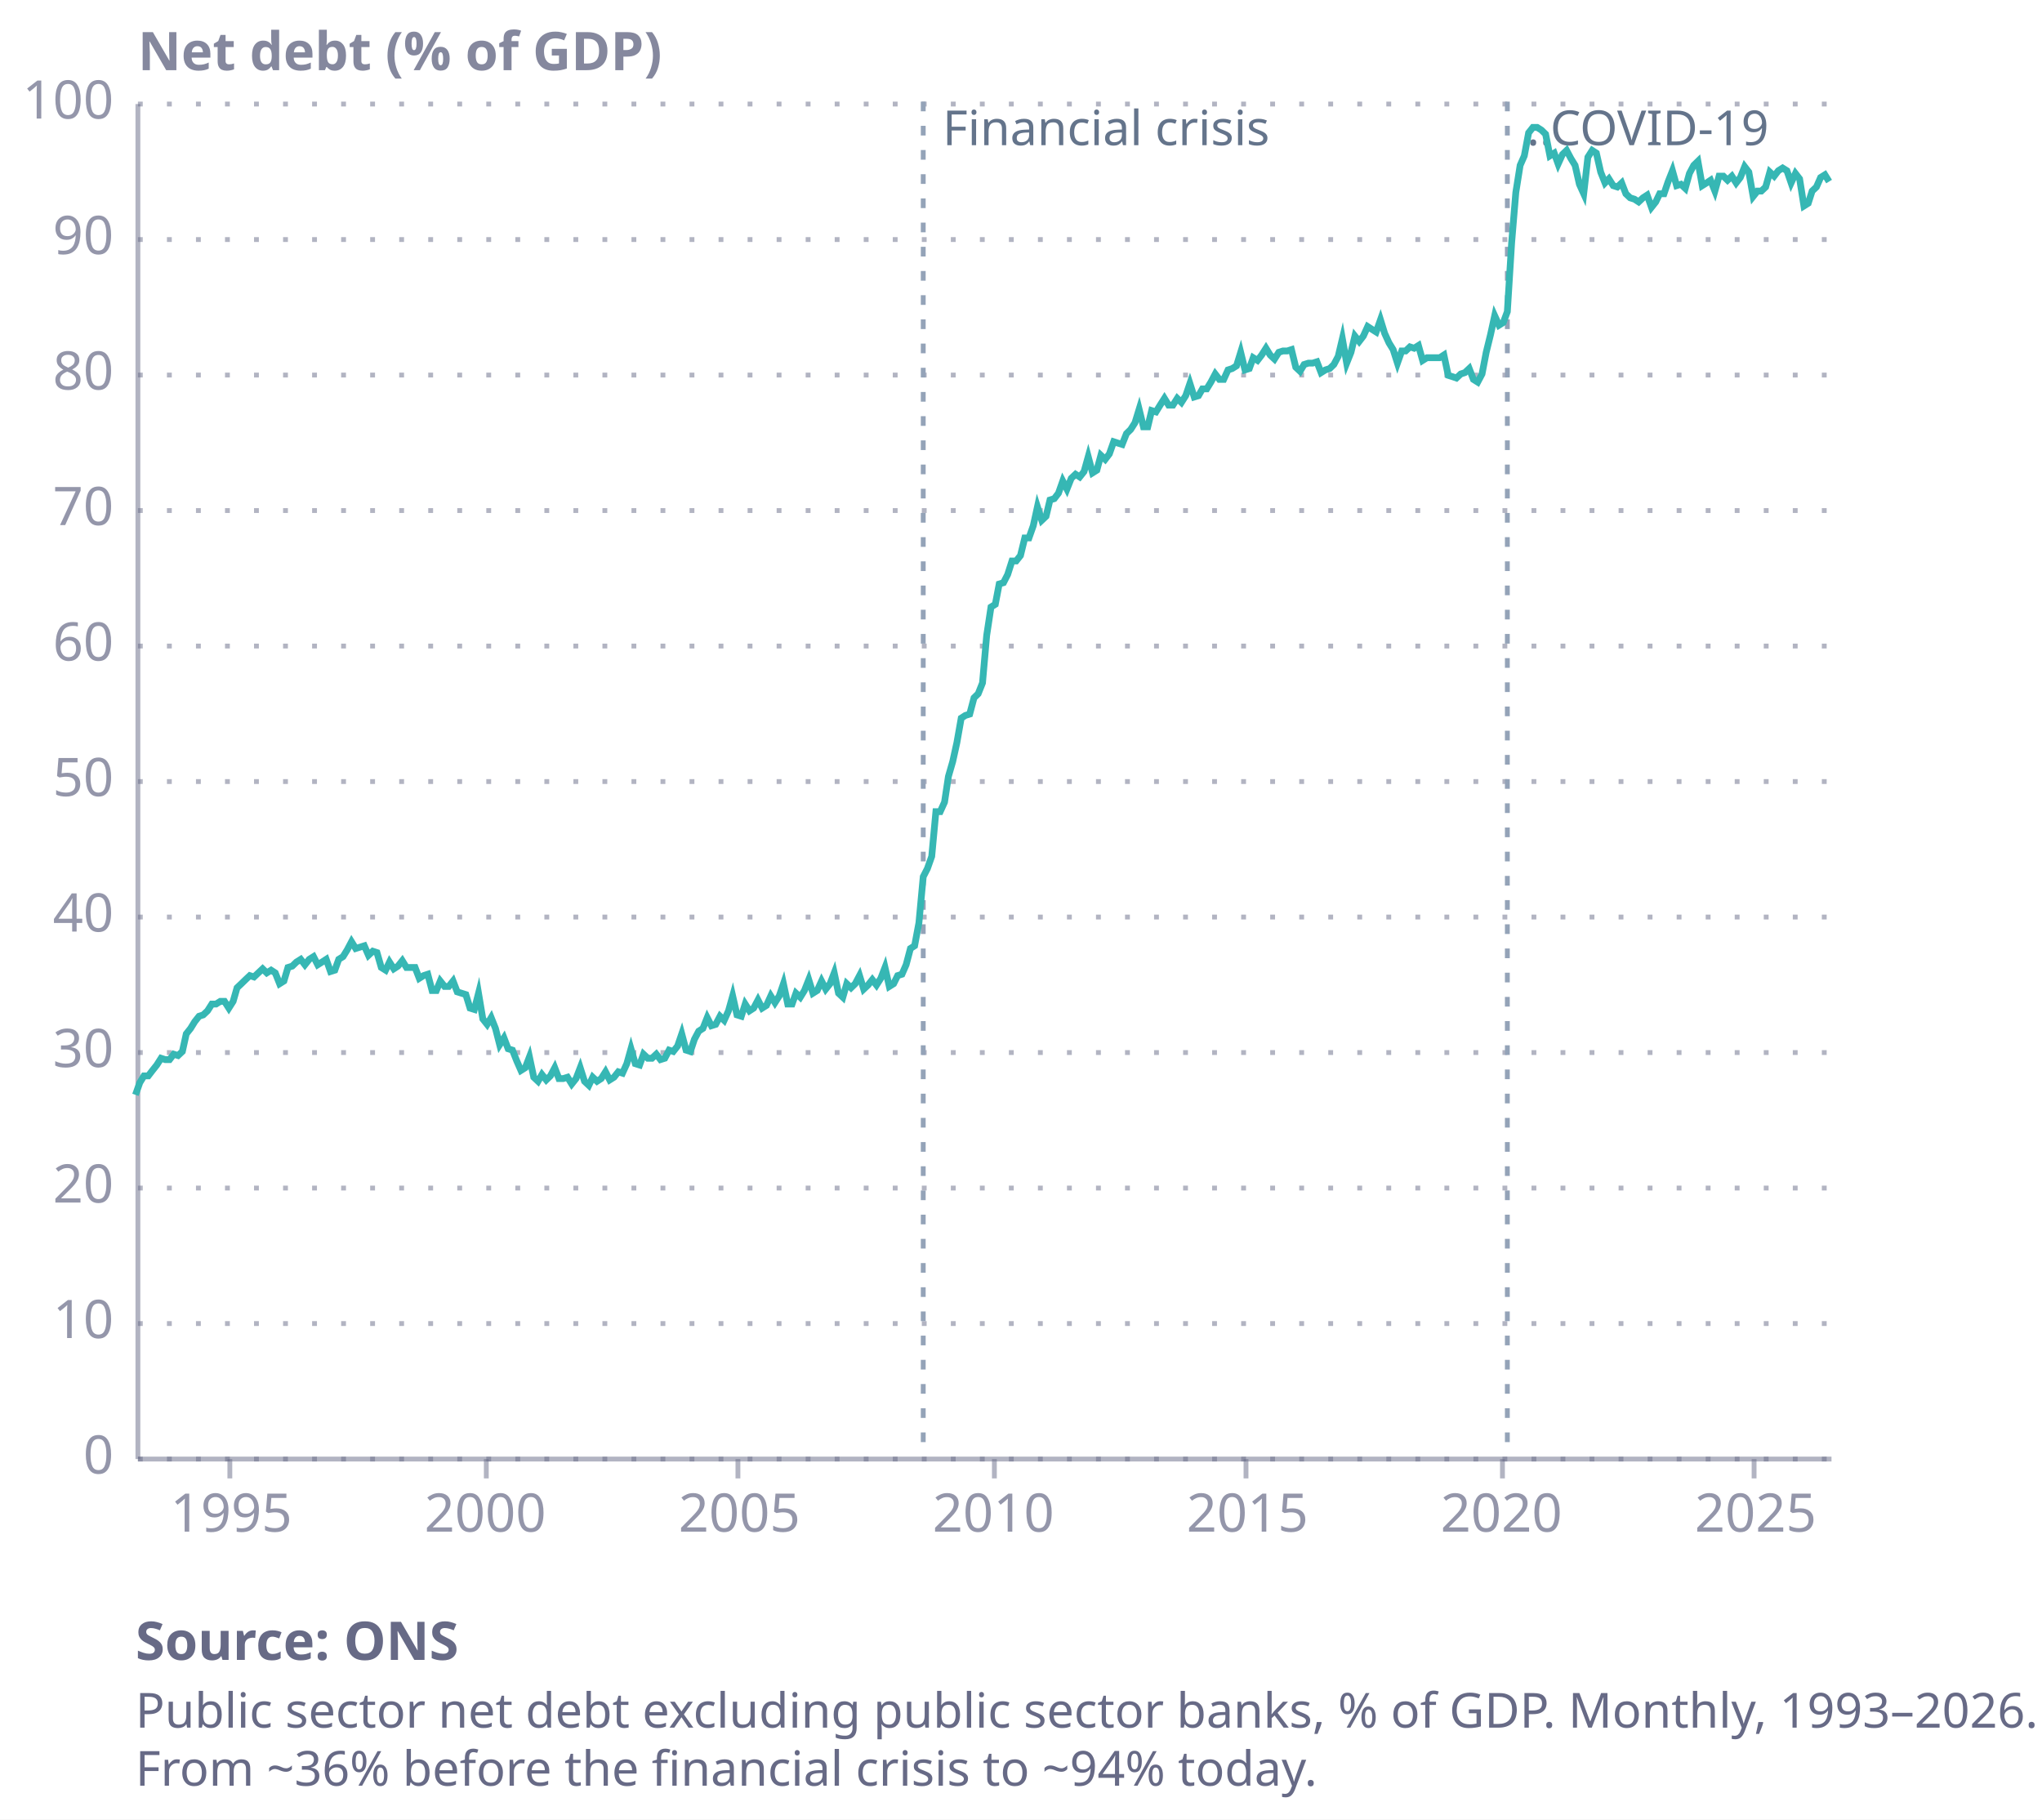
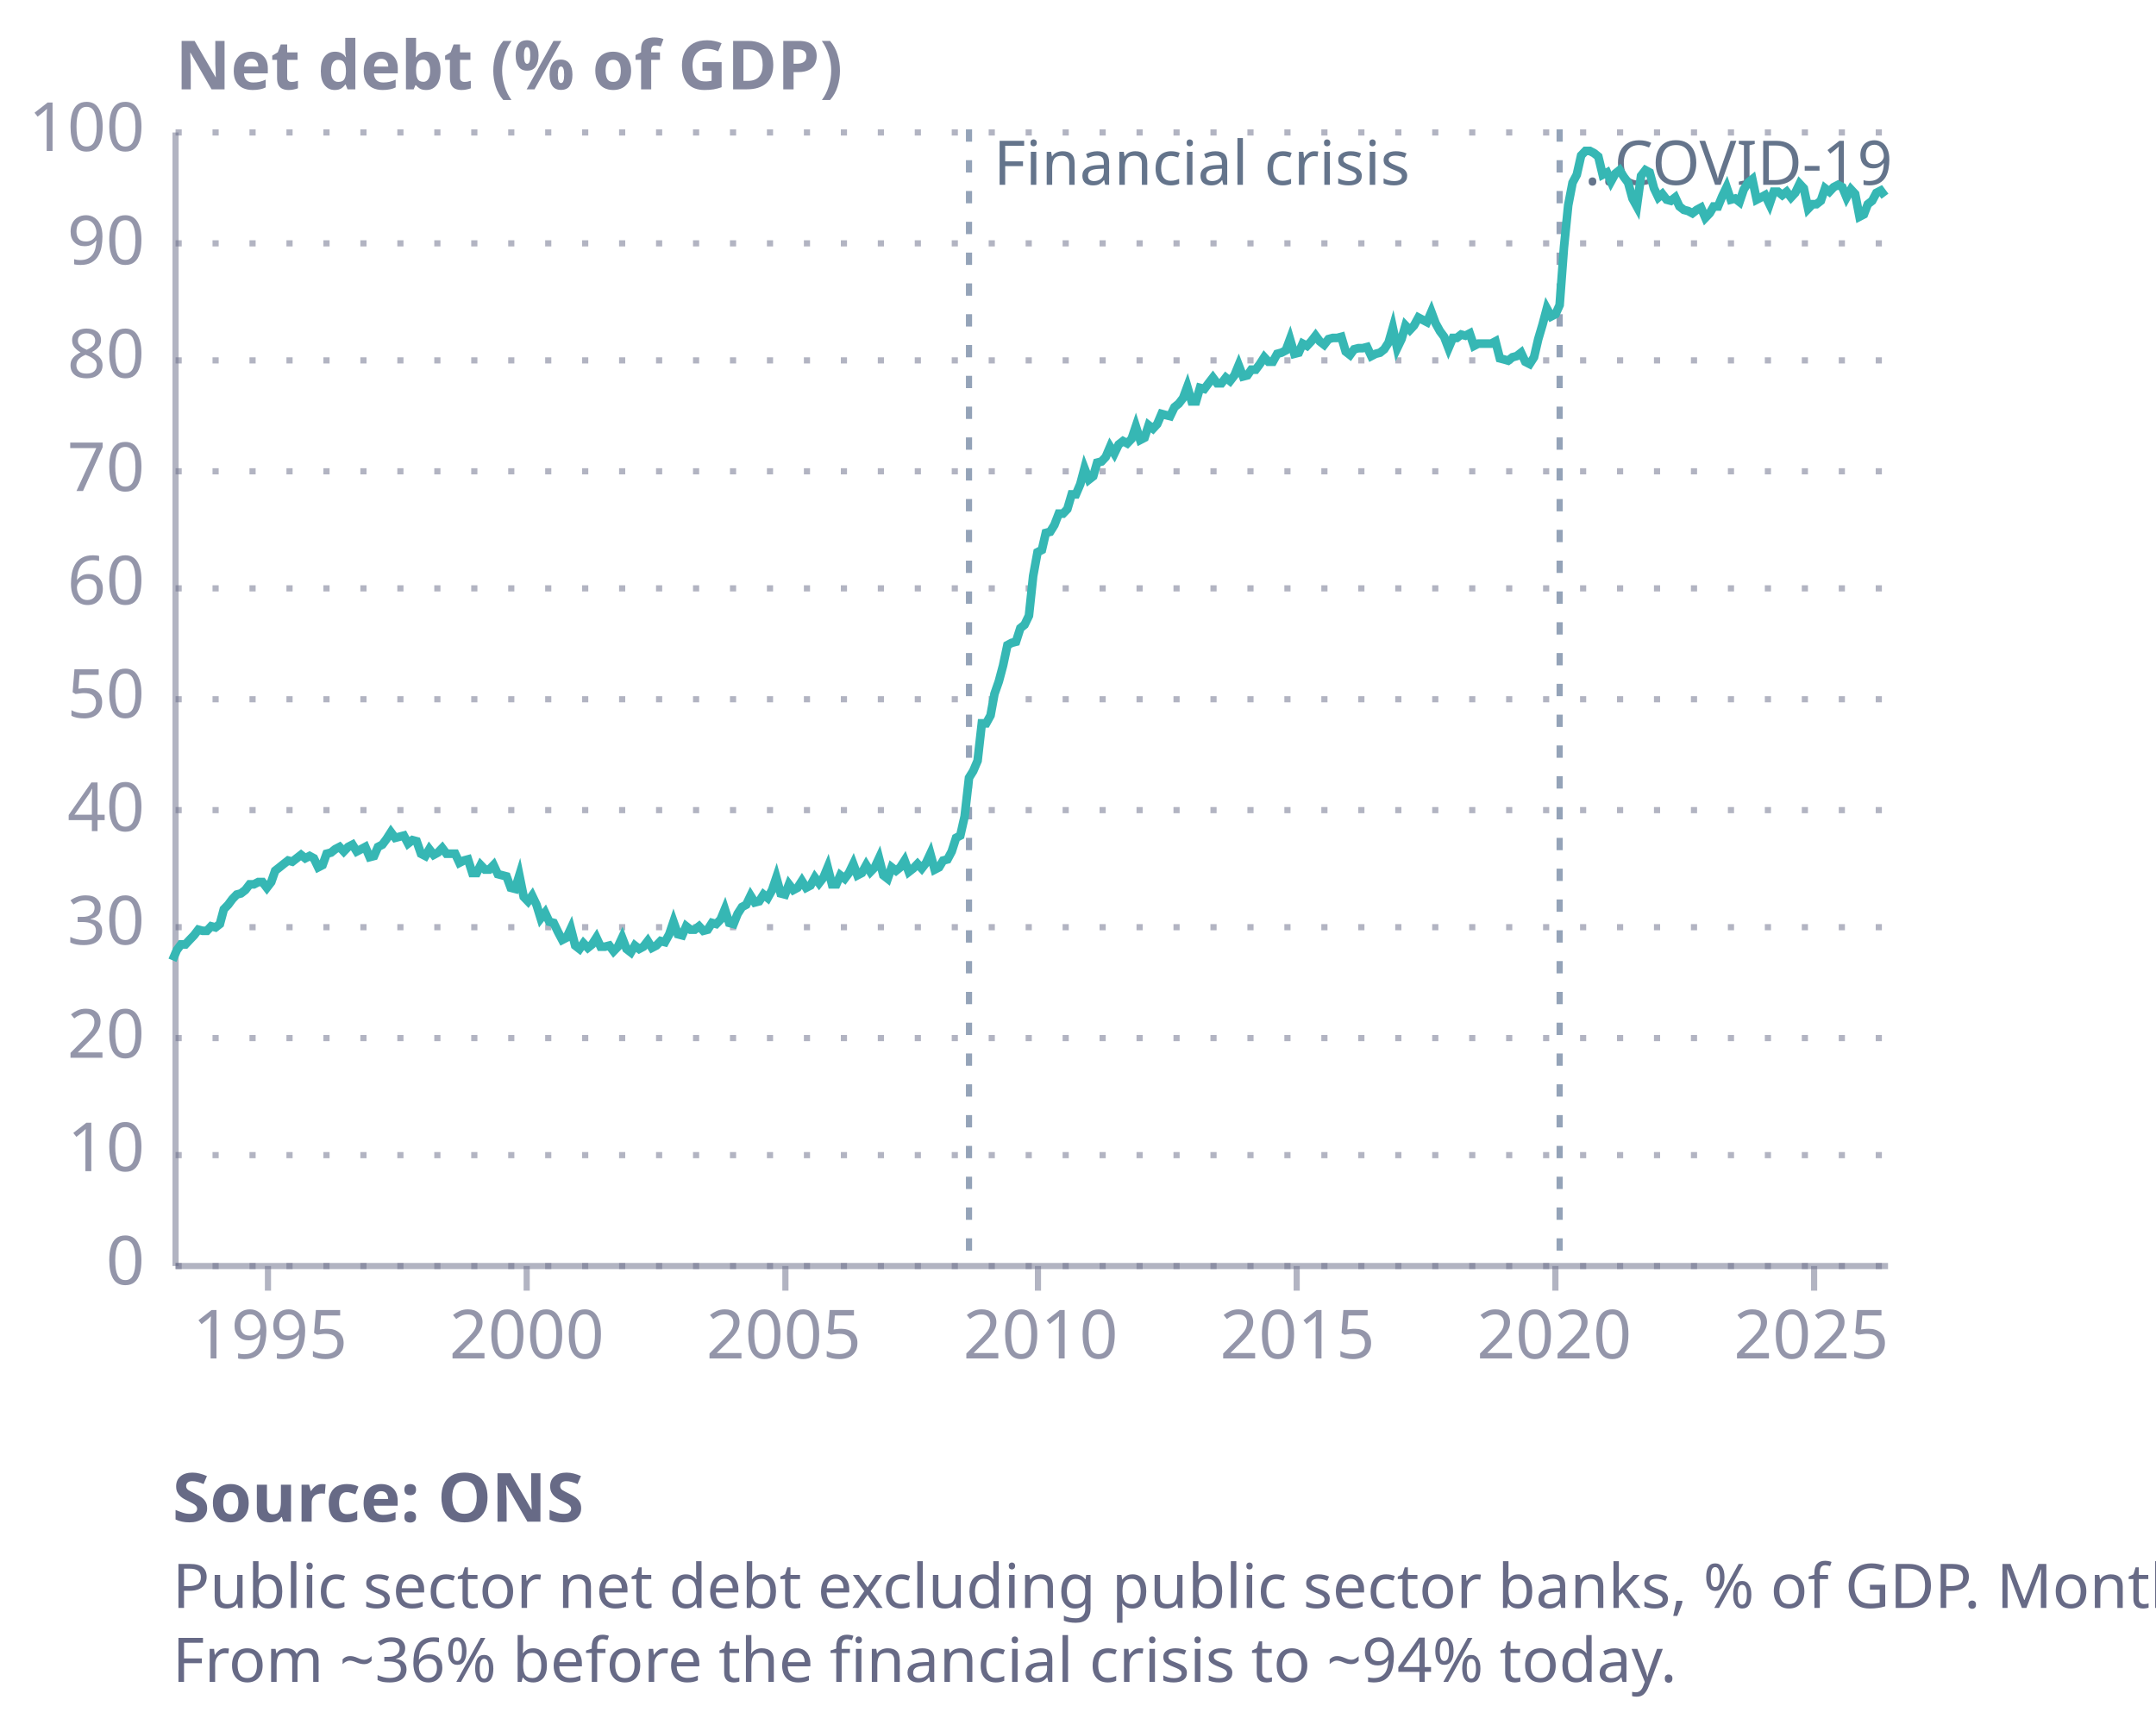
- <svg xmlns="http://www.w3.org/2000/svg" version="1.1" class="marks" width="422" height="376" viewBox="0 0 422 376">
-   <rect width="422" height="376" fill="white" />
+ <svg xmlns="http://www.w3.org/2000/svg" version="1.1" class="marks" width="350" height="280" viewBox="0 0 350 280">
+   <rect width="350" height="280" fill="white" />
  <g fill="none" stroke-miterlimit="10" transform="translate(28,21)">
    <g class="mark-group role-frame root" role="graphics-object" aria-roledescription="group mark container">
      <g transform="translate(0,0)">
-         <path class="background" aria-hidden="true" d="M0.5,0.5h350v280h-350Z" />
+         <path class="background" aria-hidden="true" d="M0.5,0.5h278v184h-278Z" />
        <g>
          <g class="mark-group role-axis" aria-hidden="true">
            <g transform="translate(0.5,0.5)">
              <path class="background" aria-hidden="true" d="M0,0h0v0h0Z" pointer-events="none" />
              <g>
                <g class="mark-rule role-axis-grid" pointer-events="none">
-                   <line transform="translate(0,280)" x2="350" y2="0" stroke="#676A86" stroke-opacity="0.5" stroke-width="1" stroke-dasharray="1,5" opacity="1" />
-                   <line transform="translate(0,252)" x2="350" y2="0" stroke="#676A86" stroke-opacity="0.5" stroke-width="1" stroke-dasharray="1,5" opacity="1" />
-                   <line transform="translate(0,224)" x2="350" y2="0" stroke="#676A86" stroke-opacity="0.5" stroke-width="1" stroke-dasharray="1,5" opacity="1" />
-                   <line transform="translate(0,196)" x2="350" y2="0" stroke="#676A86" stroke-opacity="0.5" stroke-width="1" stroke-dasharray="1,5" opacity="1" />
-                   <line transform="translate(0,168)" x2="350" y2="0" stroke="#676A86" stroke-opacity="0.5" stroke-width="1" stroke-dasharray="1,5" opacity="1" />
-                   <line transform="translate(0,140)" x2="350" y2="0" stroke="#676A86" stroke-opacity="0.5" stroke-width="1" stroke-dasharray="1,5" opacity="1" />
-                   <line transform="translate(0,112)" x2="350" y2="0" stroke="#676A86" stroke-opacity="0.5" stroke-width="1" stroke-dasharray="1,5" opacity="1" />
-                   <line transform="translate(0,84)" x2="350" y2="0" stroke="#676A86" stroke-opacity="0.5" stroke-width="1" stroke-dasharray="1,5" opacity="1" />
-                   <line transform="translate(0,56)" x2="350" y2="0" stroke="#676A86" stroke-opacity="0.5" stroke-width="1" stroke-dasharray="1,5" opacity="1" />
-                   <line transform="translate(0,28)" x2="350" y2="0" stroke="#676A86" stroke-opacity="0.5" stroke-width="1" stroke-dasharray="1,5" opacity="1" />
-                   <line transform="translate(0,0)" x2="350" y2="0" stroke="#676A86" stroke-opacity="0.5" stroke-width="1" stroke-dasharray="1,5" opacity="1" />
+                   <line transform="translate(0,184)" x2="278" y2="0" stroke="#676A86" stroke-opacity="0.5" stroke-width="1" stroke-dasharray="1,5" opacity="1" />
+                   <line transform="translate(0,166)" x2="278" y2="0" stroke="#676A86" stroke-opacity="0.5" stroke-width="1" stroke-dasharray="1,5" opacity="1" />
+                   <line transform="translate(0,147)" x2="278" y2="0" stroke="#676A86" stroke-opacity="0.5" stroke-width="1" stroke-dasharray="1,5" opacity="1" />
+                   <line transform="translate(0,129)" x2="278" y2="0" stroke="#676A86" stroke-opacity="0.5" stroke-width="1" stroke-dasharray="1,5" opacity="1" />
+                   <line transform="translate(0,110)" x2="278" y2="0" stroke="#676A86" stroke-opacity="0.5" stroke-width="1" stroke-dasharray="1,5" opacity="1" />
+                   <line transform="translate(0,92)" x2="278" y2="0" stroke="#676A86" stroke-opacity="0.5" stroke-width="1" stroke-dasharray="1,5" opacity="1" />
+                   <line transform="translate(0,74)" x2="278" y2="0" stroke="#676A86" stroke-opacity="0.5" stroke-width="1" stroke-dasharray="1,5" opacity="1" />
+                   <line transform="translate(0,55)" x2="278" y2="0" stroke="#676A86" stroke-opacity="0.5" stroke-width="1" stroke-dasharray="1,5" opacity="1" />
+                   <line transform="translate(0,37)" x2="278" y2="0" stroke="#676A86" stroke-opacity="0.5" stroke-width="1" stroke-dasharray="1,5" opacity="1" />
+                   <line transform="translate(0,18)" x2="278" y2="0" stroke="#676A86" stroke-opacity="0.5" stroke-width="1" stroke-dasharray="1,5" opacity="1" />
+                   <line transform="translate(0,0)" x2="278" y2="0" stroke="#676A86" stroke-opacity="0.5" stroke-width="1" stroke-dasharray="1,5" opacity="1" />
                </g>
              </g>
              <path class="foreground" aria-hidden="true" d="" pointer-events="none" display="none" />
            </g>
          </g>
          <g class="mark-group role-axis" role="graphics-symbol" aria-roledescription="axis" aria-label="X-axis for a time scale with values from 1993 to 2026">
-             <g transform="translate(0.5,280.5)">
+             <g transform="translate(0.5,184.5)">
              <path class="background" aria-hidden="true" d="M0,0h0v0h0Z" pointer-events="none" />
              <g>
                <g class="mark-rule role-axis-tick" pointer-events="none">
-                   <line transform="translate(19,0)" x2="0" y2="4" stroke="#676A86" stroke-opacity="0.5" stroke-width="1" opacity="1" />
-                   <line transform="translate(72,0)" x2="0" y2="4" stroke="#676A86" stroke-opacity="0.5" stroke-width="1" opacity="1" />
-                   <line transform="translate(124,0)" x2="0" y2="4" stroke="#676A86" stroke-opacity="0.5" stroke-width="1" opacity="1" />
-                   <line transform="translate(177,0)" x2="0" y2="4" stroke="#676A86" stroke-opacity="0.5" stroke-width="1" opacity="1" />
-                   <line transform="translate(229,0)" x2="0" y2="4" stroke="#676A86" stroke-opacity="0.5" stroke-width="1" opacity="1" />
-                   <line transform="translate(282,0)" x2="0" y2="4" stroke="#676A86" stroke-opacity="0.5" stroke-width="1" opacity="1" />
-                   <line transform="translate(334,0)" x2="0" y2="4" stroke="#676A86" stroke-opacity="0.5" stroke-width="1" opacity="1" />
+                   <line transform="translate(15,0)" x2="0" y2="4" stroke="#676A86" stroke-opacity="0.5" stroke-width="1" opacity="1" />
+                   <line transform="translate(57,0)" x2="0" y2="4" stroke="#676A86" stroke-opacity="0.5" stroke-width="1" opacity="1" />
+                   <line transform="translate(99,0)" x2="0" y2="4" stroke="#676A86" stroke-opacity="0.5" stroke-width="1" opacity="1" />
+                   <line transform="translate(140,0)" x2="0" y2="4" stroke="#676A86" stroke-opacity="0.5" stroke-width="1" opacity="1" />
+                   <line transform="translate(182,0)" x2="0" y2="4" stroke="#676A86" stroke-opacity="0.5" stroke-width="1" opacity="1" />
+                   <line transform="translate(224,0)" x2="0" y2="4" stroke="#676A86" stroke-opacity="0.5" stroke-width="1" opacity="1" />
+                   <line transform="translate(266,0)" x2="0" y2="4" stroke="#676A86" stroke-opacity="0.5" stroke-width="1" opacity="1" />
                </g>
                <g class="mark-text role-axis-label" pointer-events="none">
-                   <text text-anchor="middle" transform="translate(19.28959,15)" font-family="Circular Std" font-size="11px" fill="#676A86" fill-opacity="0.7" opacity="1">1995</text>
-                   <text text-anchor="middle" transform="translate(71.78259,15)" font-family="Circular Std" font-size="11px" fill="#676A86" fill-opacity="0.7" opacity="1">2000</text>
-                   <text text-anchor="middle" transform="translate(124.3043,15)" font-family="Circular Std" font-size="11px" fill="#676A86" fill-opacity="0.7" opacity="1">2005</text>
-                   <text text-anchor="middle" transform="translate(176.7973,15)" font-family="Circular Std" font-size="11px" fill="#676A86" fill-opacity="0.7" opacity="1">2010</text>
-                   <text text-anchor="middle" transform="translate(229.2903,15)" font-family="Circular Std" font-size="11px" fill="#676A86" fill-opacity="0.7" opacity="1">2015</text>
-                   <text text-anchor="middle" transform="translate(281.7833,15)" font-family="Circular Std" font-size="11px" fill="#676A86" fill-opacity="0.7" opacity="1">2020</text>
-                   <text text-anchor="middle" transform="translate(334.305,15)" font-family="Circular Std" font-size="11px" fill="#676A86" fill-opacity="0.7" opacity="1">2025</text>
+                   <text text-anchor="middle" transform="translate(15.32145,15)" font-family="Circular Std" font-size="11px" fill="#676A86" fill-opacity="0.7" opacity="1">1995</text>
+                   <text text-anchor="middle" transform="translate(57.01588,15)" font-family="Circular Std" font-size="11px" fill="#676A86" fill-opacity="0.7" opacity="1">2000</text>
+                   <text text-anchor="middle" transform="translate(98.73315,15)" font-family="Circular Std" font-size="11px" fill="#676A86" fill-opacity="0.7" opacity="1">2005</text>
+                   <text text-anchor="middle" transform="translate(140.4276,15)" font-family="Circular Std" font-size="11px" fill="#676A86" fill-opacity="0.7" opacity="1">2010</text>
+                   <text text-anchor="middle" transform="translate(182.122,15)" font-family="Circular Std" font-size="11px" fill="#676A86" fill-opacity="0.7" opacity="1">2015</text>
+                   <text text-anchor="middle" transform="translate(223.8165,15)" font-family="Circular Std" font-size="11px" fill="#676A86" fill-opacity="0.7" opacity="1">2020</text>
+                   <text text-anchor="middle" transform="translate(265.5337,15)" font-family="Circular Std" font-size="11px" fill="#676A86" fill-opacity="0.7" opacity="1">2025</text>
                </g>
                <g class="mark-rule role-axis-domain" pointer-events="none">
-                   <line transform="translate(0,0)" x2="350" y2="0" stroke="#676A86" stroke-opacity="0.5" stroke-width="1" opacity="1" />
+                   <line transform="translate(0,0)" x2="278" y2="0" stroke="#676A86" stroke-opacity="0.5" stroke-width="1" opacity="1" />
                </g>
              </g>
              <path class="foreground" aria-hidden="true" d="" pointer-events="none" display="none" />
            </g>
          </g>
          <g class="mark-group role-axis" role="graphics-symbol" aria-roledescription="axis" aria-label="Y-axis titled 'Net debt (% of GDP)' for a linear scale with values from 0 to 100">
            <g transform="translate(0.5,0.5)">
              <path class="background" aria-hidden="true" d="M0,0h0v0h0Z" pointer-events="none" />
              <g>
                <g class="mark-text role-axis-label" pointer-events="none">
-                   <text text-anchor="end" transform="translate(-5,283)" font-family="Circular Std" font-size="11px" fill="#676A86" fill-opacity="0.7" opacity="1">0</text>
-                   <text text-anchor="end" transform="translate(-5,255)" font-family="Circular Std" font-size="11px" fill="#676A86" fill-opacity="0.7" opacity="1">10</text>
-                   <text text-anchor="end" transform="translate(-5,227)" font-family="Circular Std" font-size="11px" fill="#676A86" fill-opacity="0.7" opacity="1">20</text>
-                   <text text-anchor="end" transform="translate(-5,199)" font-family="Circular Std" font-size="11px" fill="#676A86" fill-opacity="0.7" opacity="1">30</text>
-                   <text text-anchor="end" transform="translate(-5,171)" font-family="Circular Std" font-size="11px" fill="#676A86" fill-opacity="0.7" opacity="1">40</text>
-                   <text text-anchor="end" transform="translate(-5,143)" font-family="Circular Std" font-size="11px" fill="#676A86" fill-opacity="0.7" opacity="1">50</text>
-                   <text text-anchor="end" transform="translate(-5,115)" font-family="Circular Std" font-size="11px" fill="#676A86" fill-opacity="0.7" opacity="1">60</text>
-                   <text text-anchor="end" transform="translate(-5,87)" font-family="Circular Std" font-size="11px" fill="#676A86" fill-opacity="0.7" opacity="1">70</text>
-                   <text text-anchor="end" transform="translate(-5,59)" font-family="Circular Std" font-size="11px" fill="#676A86" fill-opacity="0.7" opacity="1">80</text>
-                   <text text-anchor="end" transform="translate(-5,31)" font-family="Circular Std" font-size="11px" fill="#676A86" fill-opacity="0.7" opacity="1">90</text>
+                   <text text-anchor="end" transform="translate(-5,187)" font-family="Circular Std" font-size="11px" fill="#676A86" fill-opacity="0.7" opacity="1">0</text>
+                   <text text-anchor="end" transform="translate(-5,168.6)" font-family="Circular Std" font-size="11px" fill="#676A86" fill-opacity="0.7" opacity="1">10</text>
+                   <text text-anchor="end" transform="translate(-5,150.2)" font-family="Circular Std" font-size="11px" fill="#676A86" fill-opacity="0.7" opacity="1">20</text>
+                   <text text-anchor="end" transform="translate(-5,131.8)" font-family="Circular Std" font-size="11px" fill="#676A86" fill-opacity="0.7" opacity="1">30</text>
+                   <text text-anchor="end" transform="translate(-5,113.4)" font-family="Circular Std" font-size="11px" fill="#676A86" fill-opacity="0.7" opacity="1">40</text>
+                   <text text-anchor="end" transform="translate(-5,95)" font-family="Circular Std" font-size="11px" fill="#676A86" fill-opacity="0.7" opacity="1">50</text>
+                   <text text-anchor="end" transform="translate(-5,76.6)" font-family="Circular Std" font-size="11px" fill="#676A86" fill-opacity="0.7" opacity="1">60</text>
+                   <text text-anchor="end" transform="translate(-5,58.2)" font-family="Circular Std" font-size="11px" fill="#676A86" fill-opacity="0.7" opacity="1">70</text>
+                   <text text-anchor="end" transform="translate(-5,39.8)" font-family="Circular Std" font-size="11px" fill="#676A86" fill-opacity="0.7" opacity="1">80</text>
+                   <text text-anchor="end" transform="translate(-5,21.4)" font-family="Circular Std" font-size="11px" fill="#676A86" fill-opacity="0.7" opacity="1">90</text>
                  <text text-anchor="end" transform="translate(-5,3)" font-family="Circular Std" font-size="11px" fill="#676A86" fill-opacity="0.7" opacity="1">100</text>
                </g>
                <g class="mark-rule role-axis-domain" pointer-events="none">
-                   <line transform="translate(0,280)" x2="0" y2="-280" stroke="#676A86" stroke-opacity="0.5" stroke-width="1" opacity="1" />
+                   <line transform="translate(0,184)" x2="0" y2="-184" stroke="#676A86" stroke-opacity="0.5" stroke-width="1" opacity="1" />
                </g>
                <g class="mark-text role-axis-title" pointer-events="none">
                  <text text-anchor="start" transform="translate(0,-7)" font-family="Circular Std" font-size="11px" font-weight="bold" fill="#676A86" fill-opacity="0.8" opacity="1">Net debt (% of GDP)</text>
                </g>
              </g>
              <path class="foreground" aria-hidden="true" d="" pointer-events="none" display="none" />
            </g>
          </g>
          <g class="mark-rule role-mark layer_0_marks" role="graphics-object" aria-roledescription="rule mark container">
-             <line aria-label="date: Sep 01, 2008" role="graphics-symbol" aria-roledescription="rule mark" transform="translate(162.7961,0)" x2="0" y2="280" stroke="#94a3b8" stroke-width="1" stroke-dasharray="2,3" />
-             <line aria-label="date: Mar 01, 2020" role="graphics-symbol" aria-roledescription="rule mark" transform="translate(283.5082,0)" x2="0" y2="280" stroke="#94a3b8" stroke-width="1" stroke-dasharray="2,3" />
+             <line aria-label="date: Sep 01, 2008" role="graphics-symbol" aria-roledescription="rule mark" transform="translate(129.3066,0)" x2="0" y2="184" stroke="#94a3b8" stroke-width="1" stroke-dasharray="2,3" />
+             <line aria-label="date: Mar 01, 2020" role="graphics-symbol" aria-roledescription="rule mark" transform="translate(225.1865,0)" x2="0" y2="184" stroke="#94a3b8" stroke-width="1" stroke-dasharray="2,3" />
          </g>
          <g class="mark-text role-mark layer_1_marks" role="graphics-object" aria-roledescription="text mark container">
-             <text aria-label="date: Sep 01, 2008; label: Financial crisis" role="graphics-symbol" aria-roledescription="text mark" text-anchor="start" transform="translate(166.7961,9)" font-family="Circular Std" font-size="10px" fill="#64748b">Financial crisis</text>
-             <text aria-label="date: Mar 01, 2020; label: ..COVID-19" role="graphics-symbol" aria-roledescription="text mark" text-anchor="start" transform="translate(287.5082,9)" font-family="Circular Std" font-size="10px" fill="#64748b">..COVID-19</text>
+             <text aria-label="date: Sep 01, 2008; label: Financial crisis" role="graphics-symbol" aria-roledescription="text mark" text-anchor="start" transform="translate(133.3066,9)" font-family="Circular Std" font-size="10px" fill="#64748b">Financial crisis</text>
+             <text aria-label="date: Mar 01, 2020; label: ..COVID-19" role="graphics-symbol" aria-roledescription="text mark" text-anchor="start" transform="translate(229.1865,9)" font-family="Circular Std" font-size="10px" fill="#64748b">..COVID-19</text>
          </g>
          <g class="mark-group role-scope layer_2_pathgroup" role="graphics-object" aria-roledescription="group mark container">
            <g transform="translate(0,0)">
-               <path class="background" aria-hidden="true" d="M0,0h350v280h-350Z" />
+               <path class="background" aria-hidden="true" d="M0,0h278v184h-278Z" />
              <g>
                <g class="mark-line role-mark layer_2_marks" role="graphics-object" aria-roledescription="line mark container">
-                   <path aria-label="date: 1993; Net debt (% of GDP): 26.7; series: debt" role="graphics-symbol" aria-roledescription="line mark" d="M0,205.24L0.89,202.72L1.752,201.32L2.644,201.32L3.506,200.2L4.397,199.08L5.288,197.68L6.151,197.96L7.043,197.96L7.906,196.84L8.797,197.12L9.688,196.28L10.493,192.64L11.383,191.52L12.245,190.12L13.136,189L13.999,188.72L14.89,187.88L15.781,186.48L16.644,186.48L17.536,185.92L18.398,185.92L19.29,187.32L20.181,185.92L20.986,183.12L21.876,182.28L22.738,181.44L23.629,180.6L24.492,180.88L25.383,180.04L26.274,179.2L27.136,180.04L28.029,179.48L28.891,180.04L29.782,182.28L30.674,181.72L31.507,178.92L32.397,178.64L33.26,177.8L34.151,177.24L35.013,178.36L35.904,177.24L36.796,176.68L37.658,178.36L38.55,177.8L39.413,177.24L40.304,179.76L41.195,179.48L42,177.24L42.89,176.68L43.753,175.28L44.644,173.6L45.506,175L46.397,174.72L47.288,174.44L48.151,176.4L49.043,175.56L49.906,175.84L50.797,178.92L51.688,179.48L52.493,177.8L53.383,179.2L54.245,178.64L55.137,177.52L55.999,178.92L56.89,178.92L57.781,178.92L58.644,181.16L59.536,180.6L60.399,180.32L61.29,183.68L62.181,183.68L62.986,181.72L63.876,182.84L64.738,182.84L65.629,181.72L66.492,183.96L67.383,184.24L68.274,184.52L69.137,187.32L70.029,187.6L70.891,184.24L71.783,189.56L72.674,190.68L73.507,189.28L74.397,191.52L75.26,194.88L76.151,193.48L77.013,195.72L77.905,196L78.796,198.24L79.658,200.2L80.551,199.64L81.413,197.4L82.304,201.6L83.195,202.44L84,201.04L84.89,202.16L85.753,201.32L86.644,199.64L87.506,201.88L88.397,201.88L89.289,201.6L90.151,203L91.043,201.88L91.906,199.64L92.797,202.44L93.688,203.28L94.493,201.6L95.383,202.44L96.246,201.88L97.137,200.48L97.999,202.16L98.89,201.6L99.781,200.48L100.644,200.76L101.536,198.8L102.399,195.72L103.29,198.8L104.181,199.08L104.986,196.84L105.876,197.68L106.738,197.68L107.63,196.84L108.492,197.96L109.383,197.68L110.274,196L111.137,196.28L112.029,195.16L112.892,192.64L113.783,196L114.674,196.28L115.508,193.76L116.398,192.08L117.26,191.52L118.151,189.28L119.014,190.96L119.905,190.68L120.796,189L121.658,189.84L122.551,187.88L123.413,184.8L124.304,188.72L125.196,189L126,186.48L126.89,187.88L127.753,187.32L128.644,185.64L129.506,187.32L130.398,186.76L131.289,184.8L132.151,186.2L133.044,184.8L133.906,182.28L134.797,186.48L135.688,186.48L136.493,184.24L137.383,185.08L138.246,183.68L139.137,181.44L139.999,184.24L140.89,183.68L141.782,181.72L142.644,183.4L143.536,182.28L144.399,180.04L145.29,184.24L146.181,185.08L146.986,182.28L147.876,183.12L148.739,182.28L149.63,180.6L150.492,183.4L151.383,182.56L152.274,181.44L153.137,182.56L154.029,181.16L154.892,178.92L155.783,182.84L156.674,182.28L157.508,180.6L158.398,180.32L159.26,178.36L160.151,175L161.014,174.44L161.905,169.68L162.796,160.16L163.658,158.48L164.551,155.96L165.413,146.72L166.304,146.72L167.196,144.76L168.001,139.44L168.891,136.36L169.753,132.44L170.644,127.4L171.507,126.84L172.398,126.56L173.289,123.2L174.151,122.36L175.044,120.12L175.906,110.32L176.797,104.44L177.688,103.88L178.493,99.68L179.383,99.4L180.246,97.72L181.137,94.92L181.999,94.92L182.891,93.8L183.782,90.16L184.644,90.16L185.537,87.64L186.399,83.72L187.29,86.52L188.181,85.68L188.986,82.32L189.876,82.04L190.739,80.92L191.63,78.4L192.492,80.08L193.383,77.84L194.275,77L195.137,77.56L196.029,76.44L196.892,73.36L197.783,76.72L198.674,76.16L199.508,73.08L200.398,73.92L201.26,72.8L202.151,70.28L203.014,70.56L203.905,70.84L204.796,68.6L205.659,67.76L206.551,66.36L207.413,63.56L208.305,67.2L209.196,67.2L210.001,63.84L210.891,64.12L211.753,62.72L212.644,61.32L213.507,62.72L214.398,62.72L215.289,61.32L216.151,62.16L217.044,60.76L217.906,58.24L218.797,61.04L219.689,60.76L220.494,59.36L221.384,59.36L222.246,57.96L223.137,56.28L224,57.4L224.891,57.4L225.782,55.44L226.644,55.16L227.537,54.6L228.399,51.8L229.29,55.44L230.181,55.16L230.986,52.92L231.876,53.48L232.739,52.36L233.63,50.96L234.492,52.36L235.384,53.2L236.275,51.8L237.137,51.52L238.03,51.52L238.892,51.24L239.783,54.88L240.674,55.72L241.508,54.32L242.398,54.04L243.26,54.04L244.152,53.76L245.014,56L245.905,55.44L246.796,55.16L247.659,54.32L248.551,52.64L249.414,49L250.305,54.04L251.196,51.8L252.001,48.44L252.891,49.56L253.753,48.44L254.644,46.48L255.507,47.04L256.398,47.6L257.289,45.08L258.152,47.88L259.044,49.84L259.906,51.24L260.798,54.04L261.689,51.52L262.494,51.52L263.384,50.68L264.246,50.96L265.137,50.4L266,53.48L266.891,52.92L267.782,52.92L268.644,52.92L269.537,52.92L270.399,52.36L271.29,56.56L272.182,56.84L272.987,57.12L273.877,56.28L274.739,56L275.63,55.16L276.493,57.4L277.384,57.96L278.275,56.28L279.137,51.8L280.03,48.16L280.892,44.24L281.783,46.2L282.674,45.64L283.508,43.4L284.398,29.12L285.261,18.76L286.152,13.16L287.014,11.2L287.905,6.44L288.797,5.32L289.659,5.32L290.551,5.88L291.414,6.72L292.305,11.2L293.196,10.64L294.001,12.88L294.891,10.92L295.753,10.08L296.645,11.76L297.507,13.16L298.398,17.08L299.289,19.04L300.152,11.48L301.044,10.08L301.907,10.64L302.798,14.56L303.689,16.8L304.494,15.96L305.384,17.36L306.246,17.64L307.137,16.8L308,19.04L308.891,19.88L309.782,20.16L310.645,20.72L311.537,19.88L312.399,19.32L313.291,21.84L314.182,20.72L314.987,19.04L315.877,19.04L316.739,16.52L317.63,14.28L318.493,17.36L319.384,17.08L320.275,17.92L321.137,14.84L322.03,13.16L322.892,12.32L323.783,17.36L324.675,16.8L325.508,16.24L326.398,18.48L327.261,15.4L328.152,15.4L329.014,16.24L329.905,15.4L330.797,16.8L331.659,15.68L332.551,13.44L333.414,14.56L334.305,19.6L335.196,18.48L336.001,18.48L336.891,17.64L337.754,14.56L338.645,15.4L339.507,14.28L340.398,13.72L341.289,14.28L342.152,16.8L343.044,14.84L343.907,15.96L344.798,21.56L345.689,21L346.494,18.48L347.384,17.64L348.246,15.68L349.138,15.12L350,16.52" stroke="#36B7B4" stroke-width="1.4" />
+                   <path aria-label="date: 1993; Net debt (% of GDP): 26.7; series: debt" role="graphics-symbol" aria-roledescription="line mark" d="M0,134.872L0.707,133.216L1.392,132.296L2.1,132.296L2.785,131.56L3.493,130.824L4.2,129.904L4.885,130.088L5.594,130.088L6.279,129.352L6.987,129.536L7.695,128.984L8.334,126.592L9.041,125.856L9.726,124.936L10.434,124.2L11.119,124.016L11.827,123.464L12.535,122.544L13.22,122.544L13.929,122.176L14.614,122.176L15.321,123.096L16.029,122.176L16.669,120.336L17.376,119.784L18.061,119.232L18.768,118.68L19.453,118.864L20.161,118.312L20.869,117.76L21.554,118.312L22.263,117.944L22.948,118.312L23.656,119.784L24.364,119.416L25.026,117.576L25.733,117.392L26.418,116.84L27.126,116.472L27.811,117.208L28.518,116.472L29.226,116.104L29.911,117.208L30.62,116.84L31.305,116.472L32.013,118.128L32.721,117.944L33.36,116.472L34.067,116.104L34.752,115.184L35.46,114.08L36.145,115L36.853,114.816L37.561,114.632L38.246,115.92L38.954,115.368L39.639,115.552L40.347,117.576L41.055,117.944L41.694,116.84L42.401,117.76L43.086,117.392L43.794,116.656L44.479,117.576L45.187,117.576L45.895,117.576L46.58,119.048L47.289,118.68L47.974,118.496L48.682,120.704L49.389,120.704L50.029,119.416L50.736,120.152L51.421,120.152L52.129,119.416L52.814,120.888L53.521,121.072L54.229,121.256L54.914,123.096L55.623,123.28L56.308,121.072L57.016,124.568L57.724,125.304L58.386,124.384L59.093,125.856L59.778,128.064L60.486,127.144L61.171,128.616L61.879,128.8L62.586,130.272L63.271,131.56L63.98,131.192L64.665,129.72L65.373,132.48L66.081,133.032L66.72,132.112L67.427,132.848L68.112,132.296L68.82,131.192L69.505,132.664L70.213,132.664L70.921,132.48L71.606,133.4L72.314,132.664L73,131.192L73.707,133.032L74.415,133.584L75.055,132.48L75.761,133.032L76.446,132.664L77.154,131.744L77.839,132.848L78.547,132.48L79.255,131.744L79.94,131.928L80.649,130.64L81.334,128.616L82.042,130.64L82.75,130.824L83.389,129.352L84.096,129.904L84.781,129.904L85.489,129.352L86.174,130.088L86.881,129.904L87.589,128.8L88.274,128.984L88.983,128.248L89.668,126.592L90.376,128.8L91.084,128.984L91.746,127.328L92.453,126.224L93.138,125.856L93.846,124.384L94.531,125.488L95.239,125.304L95.946,124.2L96.631,124.752L97.34,123.464L98.025,121.44L98.733,124.016L99.441,124.2L100.08,122.544L100.787,123.464L101.472,123.096L102.18,121.992L102.865,123.096L103.573,122.728L104.281,121.44L104.966,122.36L105.675,121.44L106.36,119.784L107.067,122.544L107.775,122.544L108.415,121.072L109.122,121.624L109.807,120.704L110.514,119.232L111.199,121.072L111.907,120.704L112.615,119.416L113.3,120.52L114.009,119.784L114.694,118.312L115.402,121.072L116.11,121.624L116.749,119.784L117.456,120.336L118.141,119.784L118.849,118.68L119.534,120.52L120.242,119.968L120.949,119.232L121.634,119.968L122.343,119.048L123.028,117.576L123.736,120.152L124.444,119.784L125.106,118.68L125.813,118.496L126.498,117.208L127.206,115L127.891,114.632L128.599,111.504L129.307,105.248L129.992,104.144L130.7,102.488L131.385,96.416L132.093,96.416L132.801,95.128L133.44,91.632L134.147,89.608L134.832,87.032L135.54,83.72L136.225,83.352L136.933,83.168L137.641,80.96L138.326,80.408L139.035,78.936L139.72,72.496L140.428,68.632L141.135,68.264L141.775,65.504L142.482,65.32L143.167,64.216L143.875,62.376L144.56,62.376L145.267,61.64L145.975,59.248L146.66,59.248L147.369,57.592L148.054,55.016L148.762,56.856L149.47,56.304L150.109,54.096L150.816,53.912L151.501,53.176L152.209,51.52L152.894,52.624L153.602,51.152L154.31,50.6L154.995,50.968L155.703,50.232L156.388,48.208L157.096,50.416L157.804,50.048L158.466,48.024L159.173,48.576L159.858,47.84L160.566,46.184L161.251,46.368L161.959,46.552L162.667,45.08L163.352,44.528L164.061,43.608L164.746,41.768L165.453,44.16L166.161,44.16L166.801,41.952L167.507,42.136L168.192,41.216L168.9,40.296L169.585,41.216L170.293,41.216L171.001,40.296L171.686,40.848L172.395,39.928L173.08,38.272L173.788,40.112L174.496,39.928L175.135,39.008L175.842,39.008L176.527,38.088L177.235,36.984L177.92,37.72L178.628,37.72L179.335,36.432L180.02,36.248L180.729,35.88L181.414,34.04L182.122,36.432L182.83,36.248L183.469,34.776L184.176,35.144L184.861,34.408L185.569,33.488L186.254,34.408L186.962,34.96L187.67,34.04L188.355,33.856L189.063,33.856L189.748,33.672L190.456,36.064L191.164,36.616L191.826,35.696L192.533,35.512L193.218,35.512L193.926,35.328L194.611,36.8L195.319,36.432L196.027,36.248L196.712,35.696L197.421,34.592L198.106,32.2L198.813,35.512L199.521,34.04L200.161,31.832L200.868,32.568L201.553,31.832L202.26,30.544L202.945,30.912L203.653,31.28L204.361,29.624L205.046,31.464L205.755,32.752L206.44,33.672L207.148,35.512L207.856,33.856L208.495,33.856L209.202,33.304L209.887,33.488L210.595,33.12L211.28,35.144L211.988,34.776L212.695,34.776L213.38,34.776L214.089,34.776L214.774,34.408L215.482,37.168L216.19,37.352L216.829,37.536L217.536,36.984L218.221,36.8L218.929,36.248L219.614,37.72L220.322,38.088L221.03,36.984L221.715,34.04L222.424,31.648L223.109,29.072L223.816,30.36L224.524,29.992L225.186,28.52L225.893,19.136L226.578,12.328L227.286,8.648L227.971,7.36L228.679,4.232L229.387,3.496L230.072,3.496L230.781,3.864L231.466,4.416L232.174,7.36L232.881,6.992L233.521,8.464L234.228,7.176L234.913,6.624L235.621,7.728L236.306,8.648L237.013,11.224L237.721,12.512L238.406,7.544L239.115,6.624L239.8,6.992L240.508,9.568L241.216,11.04L241.855,10.488L242.562,11.408L243.247,11.592L243.955,11.04L244.64,12.512L245.348,13.064L246.056,13.248L246.741,13.616L247.449,13.064L248.134,12.696L248.842,14.352L249.55,13.616L250.189,12.512L250.896,12.512L251.581,10.856L252.289,9.384L252.974,11.408L253.682,11.224L254.39,11.776L255.075,9.752L255.784,8.648L256.469,8.096L257.177,11.408L257.884,11.04L258.547,10.672L259.253,12.144L259.939,10.12L260.646,10.12L261.331,10.672L262.039,10.12L262.747,11.04L263.432,10.304L264.141,8.832L264.826,9.568L265.534,12.88L266.242,12.144L266.881,12.144L267.588,11.592L268.273,9.568L268.981,10.12L269.666,9.384L270.374,9.016L271.081,9.384L271.766,11.04L272.475,9.752L273.16,10.488L273.868,14.168L274.576,13.8L275.215,12.144L275.922,11.592L276.607,10.304L277.315,9.936L278,10.856" stroke="#36B7B4" stroke-width="1.4" />
                </g>
              </g>
              <path class="foreground" aria-hidden="true" d="" display="none" />
            </g>
          </g>
          <g class="mark-group role-title">
-             <g transform="translate(0,301)">
+             <g transform="translate(0,205)">
              <path class="background" aria-hidden="true" d="M0,0h0v0h0Z" pointer-events="none" />
              <g>
                <g class="mark-text role-title-text" role="graphics-symbol" aria-roledescription="title" aria-label="Title text 'Source: ONS'" pointer-events="none">
                  <text text-anchor="start" transform="translate(0,21)" font-family="Circular Std" font-size="11px" font-weight="bold" fill="#676A86" opacity="1">Source: ONS</text>
                </g>
                <g class="mark-text role-title-subtitle" role="graphics-symbol" aria-roledescription="subtitle" aria-label="Subtitle text 'Public sector net debt excluding public sector banks, % of GDP. Monthly, 1993–2026. From ~36% before the financial crisis to ~94% today.'" pointer-events="none">
                  <text text-anchor="start" transform="translate(0,35)" font-family="Circular Std" font-size="10px" fill="#676A86" opacity="1">
                    <tspan>Public sector net debt excluding public sector banks, % of GDP. Monthly, 1993–2026.</tspan>
                    <tspan x="0" dy="12">From ~36% before the financial crisis to ~94% today.</tspan>
                  </text>
                </g>
              </g>
              <path class="foreground" aria-hidden="true" d="" pointer-events="none" display="none" />
            </g>
          </g>
        </g>
        <path class="foreground" aria-hidden="true" d="" display="none" />
      </g>
    </g>
  </g>
</svg>
